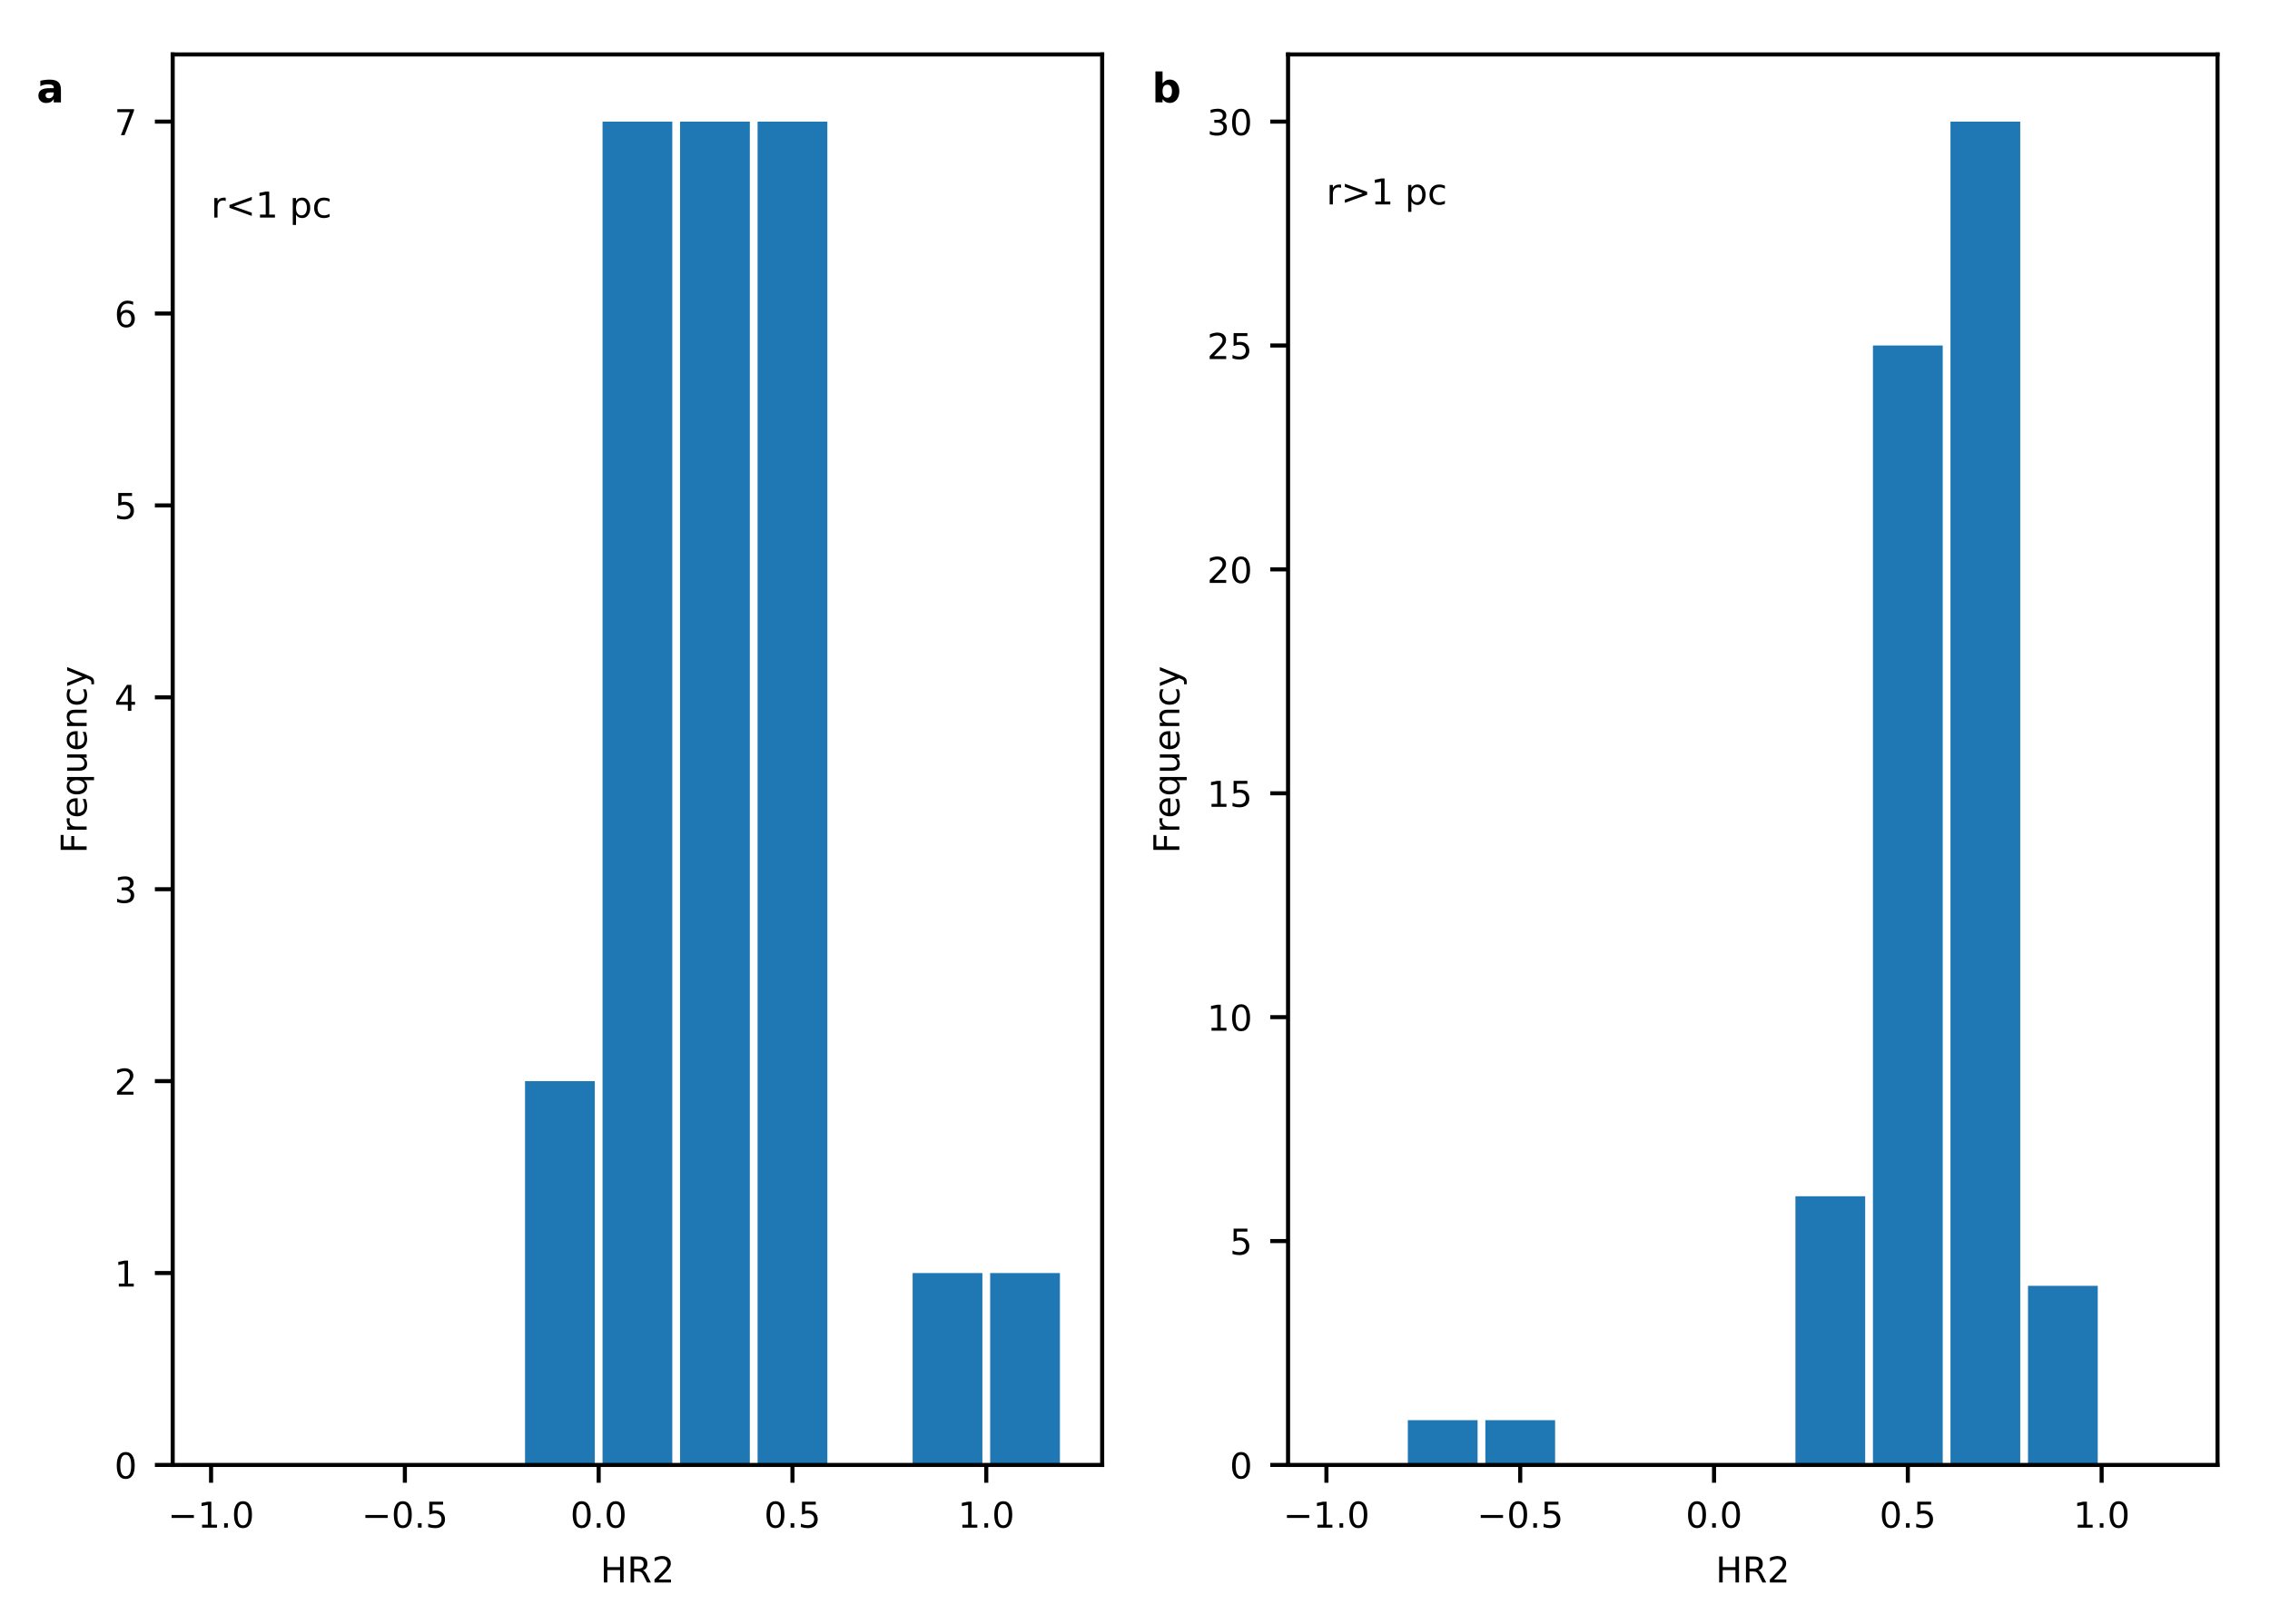
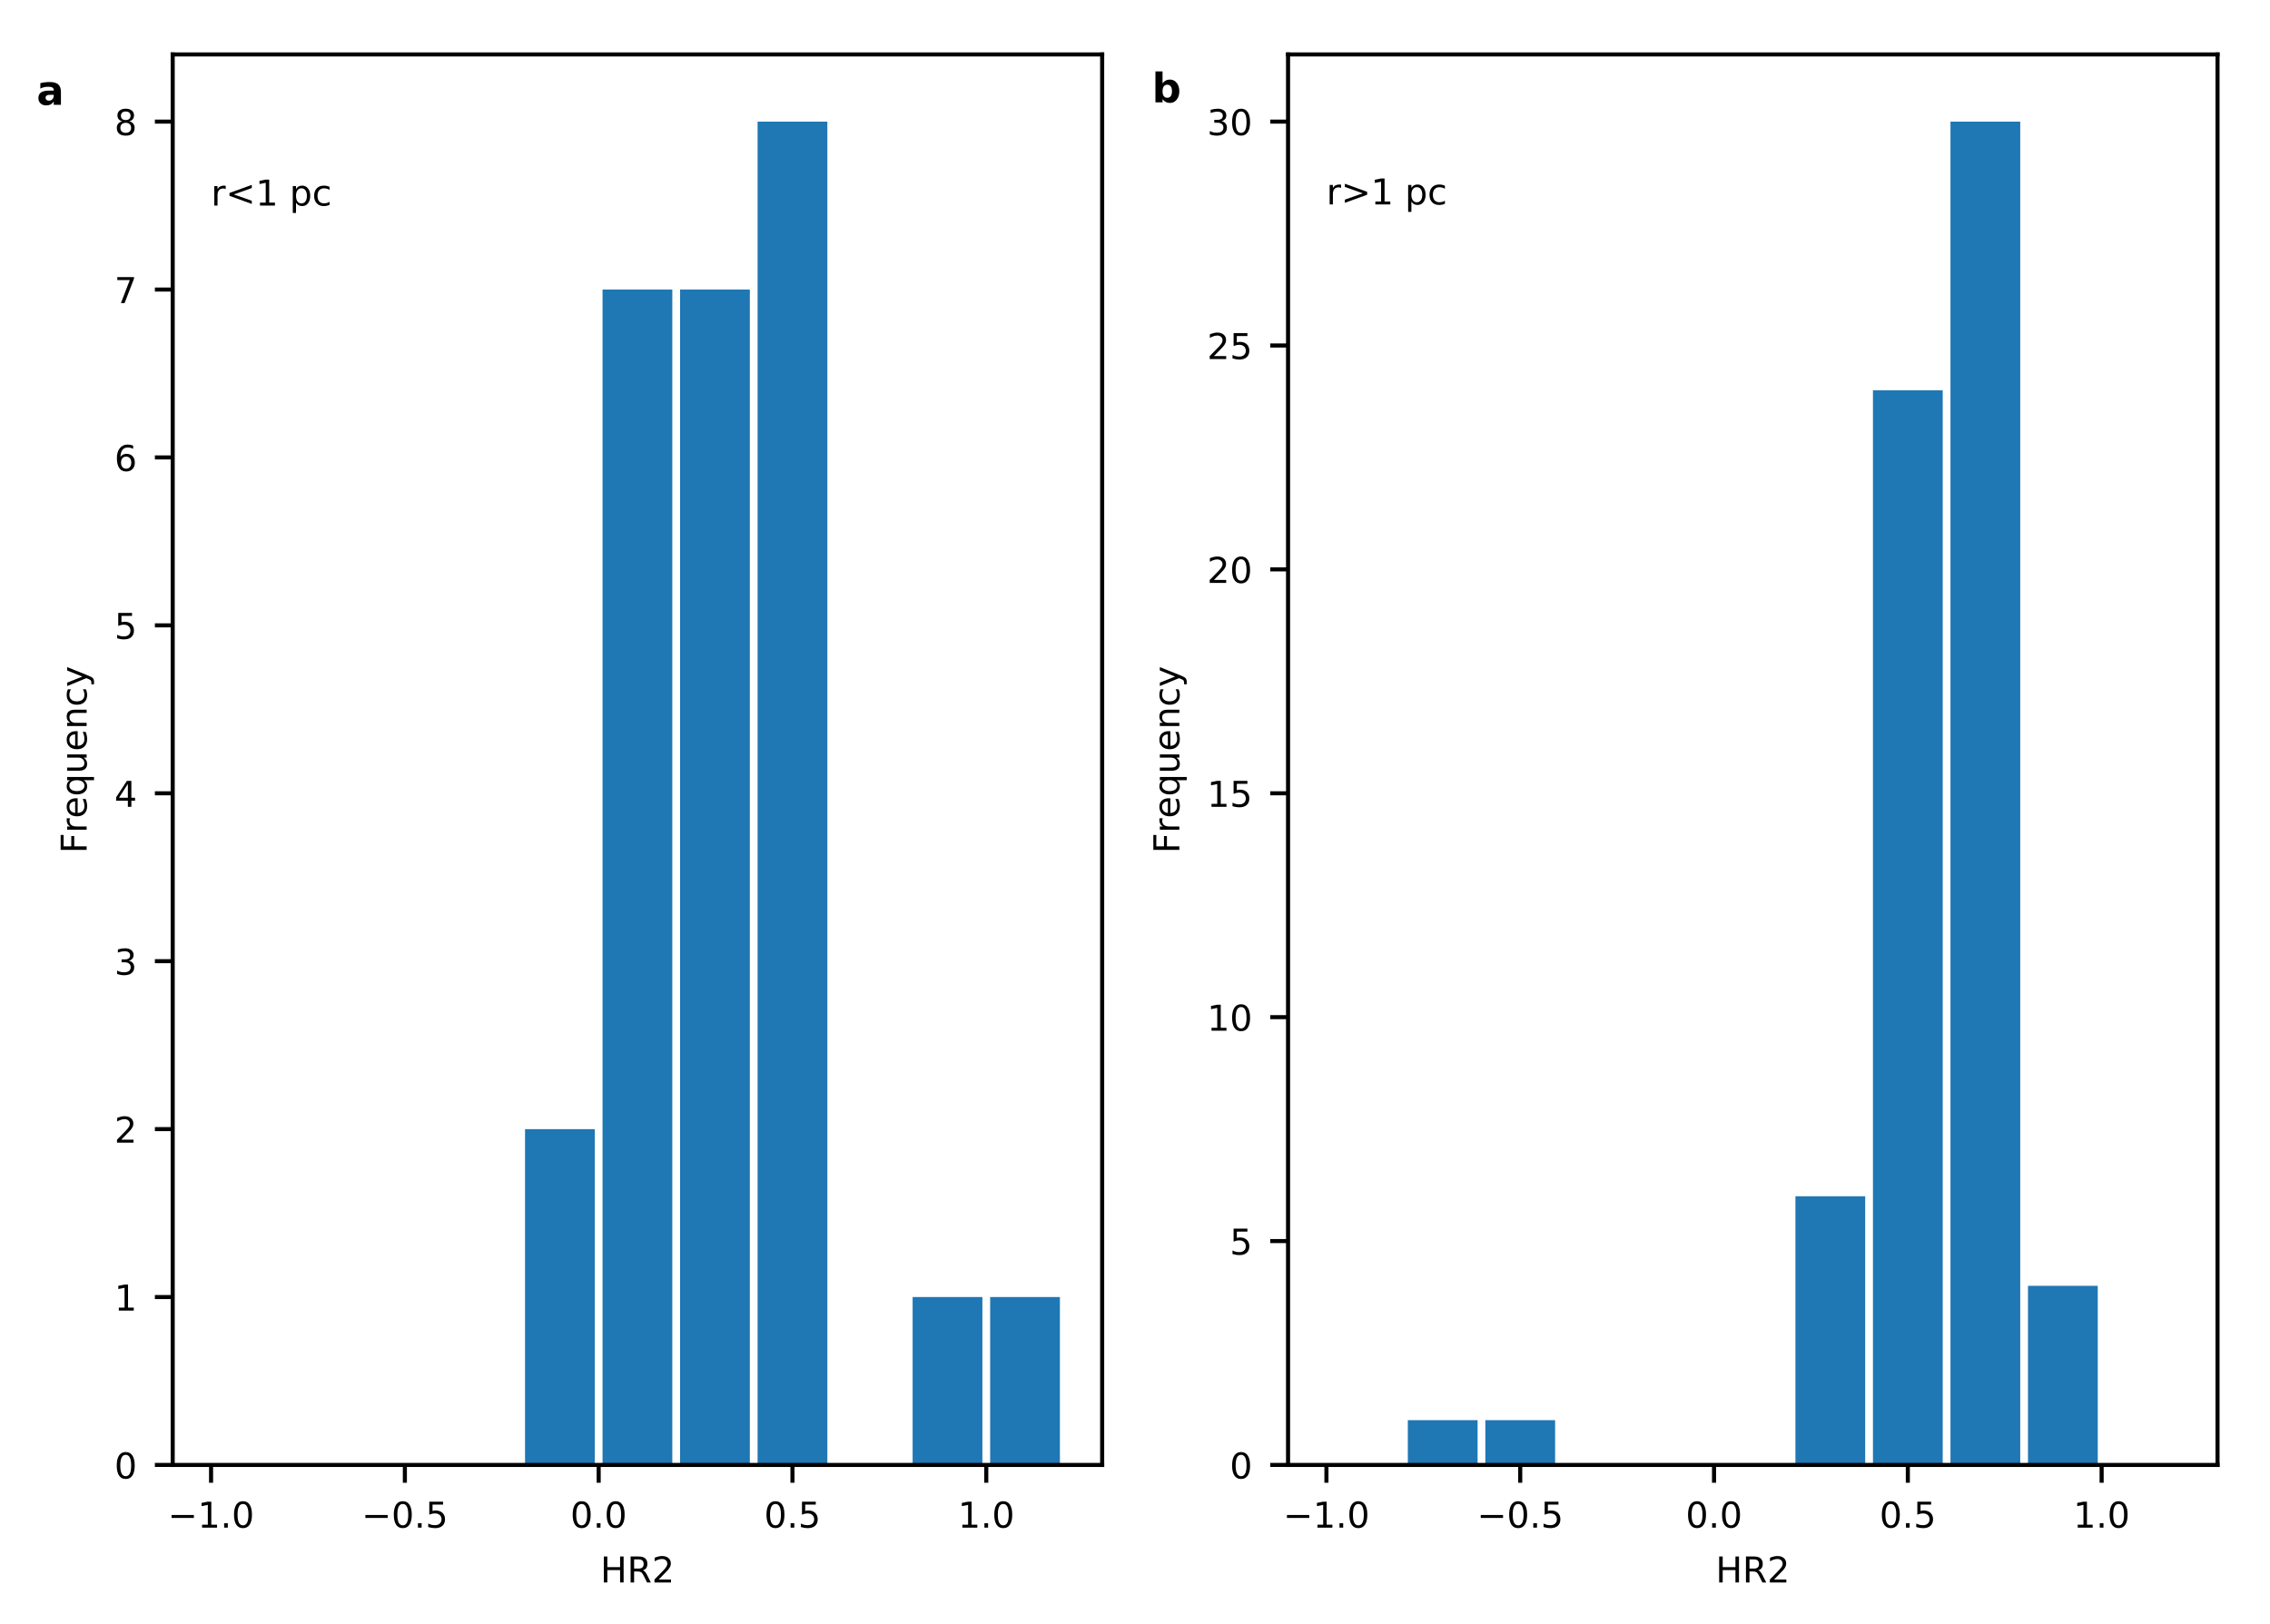
<svg xmlns="http://www.w3.org/2000/svg" xmlns:xlink="http://www.w3.org/1999/xlink" height="319pt" version="1.1" viewBox="0 0 446 319" width="446pt">
  <defs>
    <style type="text/css">
*{stroke-linecap:butt;stroke-linejoin:round;}
  </style>
  </defs>
  <g id="figure_1">
    <g id="patch_1">
      <path d="M 0 319.649  L 446.39 319.649  L 446.39 0  L 0 0  z " style="fill:#ffffff;" />
    </g>
    <g id="axes_1">
      <g id="patch_2">
        <path d="M 33.93 287.9  L 216.548 287.9  L 216.548 10.7  L 33.93 10.7  z " style="fill:#ffffff;" />
      </g>
      <g id="patch_3">
-         <path clip-path="url(#p6d0f1fc6c1)" d="M 42.231 287.9  L 55.939 287.9  L 55.939 287.9  L 42.231 287.9  z " style="fill:#1f77b4;" />
+         <path clip-path="url(#pbfcdff5987)" d="M 42.231 287.9  L 55.939 287.9  L 55.939 287.9  L 42.231 287.9  z " style="fill:#1f77b4;" />
      </g>
      <g id="patch_4">
-         <path clip-path="url(#p6d0f1fc6c1)" d="M 57.462 287.9  L 71.17 287.9  L 71.17 287.9  L 57.462 287.9  z " style="fill:#1f77b4;" />
+         <path clip-path="url(#pbfcdff5987)" d="M 57.462 287.9  L 71.17 287.9  L 71.17 287.9  L 57.462 287.9  z " style="fill:#1f77b4;" />
      </g>
      <g id="patch_5">
-         <path clip-path="url(#p6d0f1fc6c1)" d="M 72.693 287.9  L 86.401 287.9  L 86.401 287.9  L 72.693 287.9  z " style="fill:#1f77b4;" />
+         <path clip-path="url(#pbfcdff5987)" d="M 72.693 287.9  L 86.401 287.9  L 86.401 287.9  L 72.693 287.9  z " style="fill:#1f77b4;" />
      </g>
      <g id="patch_6">
-         <path clip-path="url(#p6d0f1fc6c1)" d="M 87.924 287.9  L 101.631 287.9  L 101.631 287.9  L 87.924 287.9  z " style="fill:#1f77b4;" />
+         <path clip-path="url(#pbfcdff5987)" d="M 87.924 287.9  L 101.631 287.9  L 101.631 287.9  L 87.924 287.9  z " style="fill:#1f77b4;" />
      </g>
      <g id="patch_7">
-         <path clip-path="url(#p6d0f1fc6c1)" d="M 103.155 287.9  L 116.862 287.9  L 116.862 212.471  L 103.155 212.471  z " style="fill:#1f77b4;" />
+         <path clip-path="url(#pbfcdff5987)" d="M 103.155 287.9  L 116.862 287.9  L 116.862 221.9  L 103.155 221.9  z " style="fill:#1f77b4;" />
      </g>
      <g id="patch_8">
-         <path clip-path="url(#p6d0f1fc6c1)" d="M 118.385 287.9  L 132.093 287.9  L 132.093 23.9  L 118.385 23.9  z " style="fill:#1f77b4;" />
+         <path clip-path="url(#pbfcdff5987)" d="M 118.385 287.9  L 132.093 287.9  L 132.093 56.9  L 118.385 56.9  z " style="fill:#1f77b4;" />
      </g>
      <g id="patch_9">
-         <path clip-path="url(#p6d0f1fc6c1)" d="M 133.616 287.9  L 147.324 287.9  L 147.324 23.9  L 133.616 23.9  z " style="fill:#1f77b4;" />
+         <path clip-path="url(#pbfcdff5987)" d="M 133.616 287.9  L 147.324 287.9  L 147.324 56.9  L 133.616 56.9  z " style="fill:#1f77b4;" />
      </g>
      <g id="patch_10">
-         <path clip-path="url(#p6d0f1fc6c1)" d="M 148.847 287.9  L 162.555 287.9  L 162.555 23.9  L 148.847 23.9  z " style="fill:#1f77b4;" />
+         <path clip-path="url(#pbfcdff5987)" d="M 148.847 287.9  L 162.555 287.9  L 162.555 23.9  L 148.847 23.9  z " style="fill:#1f77b4;" />
      </g>
      <g id="patch_11">
-         <path clip-path="url(#p6d0f1fc6c1)" d="M 164.078 287.9  L 177.786 287.9  L 177.786 287.9  L 164.078 287.9  z " style="fill:#1f77b4;" />
+         <path clip-path="url(#pbfcdff5987)" d="M 164.078 287.9  L 177.786 287.9  L 177.786 287.9  L 164.078 287.9  z " style="fill:#1f77b4;" />
      </g>
      <g id="patch_12">
-         <path clip-path="url(#p6d0f1fc6c1)" d="M 179.309 287.9  L 193.017 287.9  L 193.017 250.186  L 179.309 250.186  z " style="fill:#1f77b4;" />
+         <path clip-path="url(#pbfcdff5987)" d="M 179.309 287.9  L 193.017 287.9  L 193.017 254.9  L 179.309 254.9  z " style="fill:#1f77b4;" />
      </g>
      <g id="patch_13">
-         <path clip-path="url(#p6d0f1fc6c1)" d="M 194.54 287.9  L 208.248 287.9  L 208.248 250.186  L 194.54 250.186  z " style="fill:#1f77b4;" />
+         <path clip-path="url(#pbfcdff5987)" d="M 194.54 287.9  L 208.248 287.9  L 208.248 254.9  L 194.54 254.9  z " style="fill:#1f77b4;" />
      </g>
      <g id="matplotlib.axis_1">
        <g id="xtick_1">
          <g id="line2d_1">
            <defs>
-               <path d="M 0 0  L 0 3.5  " id="m80b5b27741" style="stroke:#000000;stroke-width:0.8;" />
-             </defs>
-             <g>
-               <use style="stroke:#000000;stroke-width:0.8;" x="41.469" xlink:href="#m80b5b27741" y="287.9" />
+               <path d="M 0 0  L 0 3.5  " id="m1635adfbe7" style="stroke:#000000;stroke-width:0.8;" />
+             </defs>
+             <g>
+               <use style="stroke:#000000;stroke-width:0.8;" x="41.469" xlink:href="#m1635adfbe7" y="287.9" />
            </g>
          </g>
          <g id="text_1">
            <defs>
              <path d="M 10.594 35.5  L 73.188 35.5  L 73.188 27.203  L 10.594 27.203  z " id="DejaVuSans-2212" />
              <path d="M 12.406 8.297  L 28.516 8.297  L 28.516 63.922  L 10.984 60.406  L 10.984 69.391  L 28.422 72.906  L 38.281 72.906  L 38.281 8.297  L 54.391 8.297  L 54.391 0  L 12.406 0  z " id="DejaVuSans-31" />
              <path d="M 10.688 12.406  L 21 12.406  L 21 0  L 10.688 0  z " id="DejaVuSans-2e" />
              <path d="M 31.781 66.406  Q 24.172 66.406 20.328 58.906  Q 16.5 51.422 16.5 36.375  Q 16.5 21.391 20.328 13.891  Q 24.172 6.391 31.781 6.391  Q 39.453 6.391 43.281 13.891  Q 47.125 21.391 47.125 36.375  Q 47.125 51.422 43.281 58.906  Q 39.453 66.406 31.781 66.406  z M 31.781 74.219  Q 44.047 74.219 50.516 64.516  Q 56.984 54.828 56.984 36.375  Q 56.984 17.969 50.516 8.266  Q 44.047 -1.422 31.781 -1.422  Q 19.531 -1.422 13.062 8.266  Q 6.594 17.969 6.594 36.375  Q 6.594 54.828 13.062 64.516  Q 19.531 74.219 31.781 74.219  z " id="DejaVuSans-30" />
            </defs>
            <g transform="translate(32.97048 300.2189)scale(0.07 -0.07)">
              <use xlink:href="#DejaVuSans-2212" />
              <use x="83.789" xlink:href="#DejaVuSans-31" />
              <use x="147.412" xlink:href="#DejaVuSans-2e" />
              <use x="179.199" xlink:href="#DejaVuSans-30" />
            </g>
          </g>
        </g>
        <g id="xtick_2">
          <g id="line2d_2">
            <g>
-               <use style="stroke:#000000;stroke-width:0.8;" x="79.547" xlink:href="#m80b5b27741" y="287.9" />
+               <use style="stroke:#000000;stroke-width:0.8;" x="79.547" xlink:href="#m1635adfbe7" y="287.9" />
            </g>
          </g>
          <g id="text_2">
            <defs>
              <path d="M 10.797 72.906  L 49.516 72.906  L 49.516 64.594  L 19.828 64.594  L 19.828 46.734  Q 21.969 47.469 24.109 47.828  Q 26.266 48.188 28.422 48.188  Q 40.625 48.188 47.75 41.5  Q 54.891 34.812 54.891 23.391  Q 54.891 11.625 47.562 5.094  Q 40.234 -1.422 26.906 -1.422  Q 22.312 -1.422 17.547 -0.641  Q 12.797 0.141 7.719 1.703  L 7.719 11.625  Q 12.109 9.234 16.797 8.062  Q 21.484 6.891 26.703 6.891  Q 35.156 6.891 40.078 11.328  Q 45.016 15.766 45.016 23.391  Q 45.016 31 40.078 35.438  Q 35.156 39.891 26.703 39.891  Q 22.75 39.891 18.812 39.016  Q 14.891 38.141 10.797 36.281  z " id="DejaVuSans-35" />
            </defs>
            <g transform="translate(71.04767 300.2189)scale(0.07 -0.07)">
              <use xlink:href="#DejaVuSans-2212" />
              <use x="83.789" xlink:href="#DejaVuSans-30" />
              <use x="147.412" xlink:href="#DejaVuSans-2e" />
              <use x="179.199" xlink:href="#DejaVuSans-35" />
            </g>
          </g>
        </g>
        <g id="xtick_3">
          <g id="line2d_3">
            <g>
-               <use style="stroke:#000000;stroke-width:0.8;" x="117.624" xlink:href="#m80b5b27741" y="287.9" />
+               <use style="stroke:#000000;stroke-width:0.8;" x="117.624" xlink:href="#m1635adfbe7" y="287.9" />
            </g>
          </g>
          <g id="text_3">
            <g transform="translate(112.0577 300.2189)scale(0.07 -0.07)">
              <use xlink:href="#DejaVuSans-30" />
              <use x="63.623" xlink:href="#DejaVuSans-2e" />
              <use x="95.41" xlink:href="#DejaVuSans-30" />
            </g>
          </g>
        </g>
        <g id="xtick_4">
          <g id="line2d_4">
            <g>
-               <use style="stroke:#000000;stroke-width:0.8;" x="155.701" xlink:href="#m80b5b27741" y="287.9" />
+               <use style="stroke:#000000;stroke-width:0.8;" x="155.701" xlink:href="#m1635adfbe7" y="287.9" />
            </g>
          </g>
          <g id="text_4">
            <g transform="translate(150.1349 300.2189)scale(0.07 -0.07)">
              <use xlink:href="#DejaVuSans-30" />
              <use x="63.623" xlink:href="#DejaVuSans-2e" />
              <use x="95.41" xlink:href="#DejaVuSans-35" />
            </g>
          </g>
        </g>
        <g id="xtick_5">
          <g id="line2d_5">
            <g>
-               <use style="stroke:#000000;stroke-width:0.8;" x="193.778" xlink:href="#m80b5b27741" y="287.9" />
+               <use style="stroke:#000000;stroke-width:0.8;" x="193.778" xlink:href="#m1635adfbe7" y="287.9" />
            </g>
          </g>
          <g id="text_5">
            <g transform="translate(188.2121 300.2189)scale(0.07 -0.07)">
              <use xlink:href="#DejaVuSans-31" />
              <use x="63.623" xlink:href="#DejaVuSans-2e" />
              <use x="95.41" xlink:href="#DejaVuSans-30" />
            </g>
          </g>
        </g>
        <g id="text_6">
          <defs>
            <path d="M 9.812 72.906  L 19.672 72.906  L 19.672 43.016  L 55.516 43.016  L 55.516 72.906  L 65.375 72.906  L 65.375 0  L 55.516 0  L 55.516 34.719  L 19.672 34.719  L 19.672 0  L 9.812 0  z " id="DejaVuSans-48" />
            <path d="M 44.391 34.188  Q 47.562 33.109 50.562 29.594  Q 53.562 26.078 56.594 19.922  L 66.609 0  L 56 0  L 46.688 18.703  Q 43.062 26.031 39.672 28.422  Q 36.281 30.812 30.422 30.812  L 19.672 30.812  L 19.672 0  L 9.812 0  L 9.812 72.906  L 32.078 72.906  Q 44.578 72.906 50.734 67.672  Q 56.891 62.453 56.891 51.906  Q 56.891 45.016 53.688 40.469  Q 50.484 35.938 44.391 34.188  z M 19.672 64.797  L 19.672 38.922  L 32.078 38.922  Q 39.203 38.922 42.844 42.219  Q 46.484 45.516 46.484 51.906  Q 46.484 58.297 42.844 61.547  Q 39.203 64.797 32.078 64.797  z " id="DejaVuSans-52" />
            <path d="M 19.188 8.297  L 53.609 8.297  L 53.609 0  L 7.328 0  L 7.328 8.297  Q 12.938 14.109 22.625 23.891  Q 32.328 33.688 34.812 36.531  Q 39.547 41.844 41.422 45.531  Q 43.312 49.219 43.312 52.781  Q 43.312 58.594 39.234 62.25  Q 35.156 65.922 28.609 65.922  Q 23.969 65.922 18.812 64.312  Q 13.672 62.703 7.812 59.422  L 7.812 69.391  Q 13.766 71.781 18.938 73  Q 24.125 74.219 28.422 74.219  Q 39.75 74.219 46.484 68.547  Q 53.219 62.891 53.219 53.422  Q 53.219 48.922 51.531 44.891  Q 49.859 40.875 45.406 35.406  Q 44.188 33.984 37.641 27.219  Q 31.109 20.453 19.188 8.297  z " id="DejaVuSans-32" />
          </defs>
          <g transform="translate(117.9483 310.9936)scale(0.07 -0.07)">
            <use xlink:href="#DejaVuSans-48" />
            <use x="75.195" xlink:href="#DejaVuSans-52" />
            <use x="144.678" xlink:href="#DejaVuSans-32" />
          </g>
        </g>
      </g>
      <g id="matplotlib.axis_2">
        <g id="ytick_1">
          <g id="line2d_6">
            <defs>
-               <path d="M 0 0  L -3.5 0  " id="m84ebfdfe96" style="stroke:#000000;stroke-width:0.8;" />
-             </defs>
-             <g>
-               <use style="stroke:#000000;stroke-width:0.8;" x="33.93" xlink:href="#m84ebfdfe96" y="287.9" />
+               <path d="M 0 0  L -3.5 0  " id="m6461686705" style="stroke:#000000;stroke-width:0.8;" />
+             </defs>
+             <g>
+               <use style="stroke:#000000;stroke-width:0.8;" x="33.93" xlink:href="#m6461686705" y="287.9" />
            </g>
          </g>
          <g id="text_7">
            <g transform="translate(22.47643 290.5595)scale(0.07 -0.07)">
              <use xlink:href="#DejaVuSans-30" />
            </g>
          </g>
        </g>
        <g id="ytick_2">
          <g id="line2d_7">
            <g>
-               <use style="stroke:#000000;stroke-width:0.8;" x="33.93" xlink:href="#m84ebfdfe96" y="250.186" />
+               <use style="stroke:#000000;stroke-width:0.8;" x="33.93" xlink:href="#m6461686705" y="254.9" />
            </g>
          </g>
          <g id="text_8">
-             <g transform="translate(22.47643 252.8452)scale(0.07 -0.07)">
+             <g transform="translate(22.47643 257.5595)scale(0.07 -0.07)">
              <use xlink:href="#DejaVuSans-31" />
            </g>
          </g>
        </g>
        <g id="ytick_3">
          <g id="line2d_8">
            <g>
-               <use style="stroke:#000000;stroke-width:0.8;" x="33.93" xlink:href="#m84ebfdfe96" y="212.471" />
+               <use style="stroke:#000000;stroke-width:0.8;" x="33.93" xlink:href="#m6461686705" y="221.9" />
            </g>
          </g>
          <g id="text_9">
-             <g transform="translate(22.47643 215.1309)scale(0.07 -0.07)">
+             <g transform="translate(22.47643 224.5595)scale(0.07 -0.07)">
              <use xlink:href="#DejaVuSans-32" />
            </g>
          </g>
        </g>
        <g id="ytick_4">
          <g id="line2d_9">
            <g>
-               <use style="stroke:#000000;stroke-width:0.8;" x="33.93" xlink:href="#m84ebfdfe96" y="174.757" />
+               <use style="stroke:#000000;stroke-width:0.8;" x="33.93" xlink:href="#m6461686705" y="188.9" />
            </g>
          </g>
          <g id="text_10">
            <defs>
              <path d="M 40.578 39.312  Q 47.656 37.797 51.625 33  Q 55.609 28.219 55.609 21.188  Q 55.609 10.406 48.188 4.484  Q 40.766 -1.422 27.094 -1.422  Q 22.516 -1.422 17.656 -0.516  Q 12.797 0.391 7.625 2.203  L 7.625 11.719  Q 11.719 9.328 16.594 8.109  Q 21.484 6.891 26.812 6.891  Q 36.078 6.891 40.938 10.547  Q 45.797 14.203 45.797 21.188  Q 45.797 27.641 41.281 31.266  Q 36.766 34.906 28.719 34.906  L 20.219 34.906  L 20.219 43.016  L 29.109 43.016  Q 36.375 43.016 40.234 45.922  Q 44.094 48.828 44.094 54.297  Q 44.094 59.906 40.109 62.906  Q 36.141 65.922 28.719 65.922  Q 24.656 65.922 20.016 65.031  Q 15.375 64.156 9.812 62.312  L 9.812 71.094  Q 15.438 72.656 20.344 73.438  Q 25.25 74.219 29.594 74.219  Q 40.828 74.219 47.359 69.109  Q 53.906 64.016 53.906 55.328  Q 53.906 49.266 50.438 45.094  Q 46.969 40.922 40.578 39.312  z " id="DejaVuSans-33" />
            </defs>
-             <g transform="translate(22.47643 177.4166)scale(0.07 -0.07)">
+             <g transform="translate(22.47643 191.5595)scale(0.07 -0.07)">
              <use xlink:href="#DejaVuSans-33" />
            </g>
          </g>
        </g>
        <g id="ytick_5">
          <g id="line2d_10">
            <g>
-               <use style="stroke:#000000;stroke-width:0.8;" x="33.93" xlink:href="#m84ebfdfe96" y="137.043" />
+               <use style="stroke:#000000;stroke-width:0.8;" x="33.93" xlink:href="#m6461686705" y="155.9" />
            </g>
          </g>
          <g id="text_11">
            <defs>
              <path d="M 37.797 64.312  L 12.891 25.391  L 37.797 25.391  z M 35.203 72.906  L 47.609 72.906  L 47.609 25.391  L 58.016 25.391  L 58.016 17.188  L 47.609 17.188  L 47.609 0  L 37.797 0  L 37.797 17.188  L 4.891 17.188  L 4.891 26.703  z " id="DejaVuSans-34" />
            </defs>
-             <g transform="translate(22.47643 139.7023)scale(0.07 -0.07)">
+             <g transform="translate(22.47643 158.5595)scale(0.07 -0.07)">
              <use xlink:href="#DejaVuSans-34" />
            </g>
          </g>
        </g>
        <g id="ytick_6">
          <g id="line2d_11">
            <g>
-               <use style="stroke:#000000;stroke-width:0.8;" x="33.93" xlink:href="#m84ebfdfe96" y="99.329" />
+               <use style="stroke:#000000;stroke-width:0.8;" x="33.93" xlink:href="#m6461686705" y="122.9" />
            </g>
          </g>
          <g id="text_12">
-             <g transform="translate(22.47643 101.988)scale(0.07 -0.07)">
+             <g transform="translate(22.47643 125.5595)scale(0.07 -0.07)">
              <use xlink:href="#DejaVuSans-35" />
            </g>
          </g>
        </g>
        <g id="ytick_7">
          <g id="line2d_12">
            <g>
-               <use style="stroke:#000000;stroke-width:0.8;" x="33.93" xlink:href="#m84ebfdfe96" y="61.614" />
+               <use style="stroke:#000000;stroke-width:0.8;" x="33.93" xlink:href="#m6461686705" y="89.9" />
            </g>
          </g>
          <g id="text_13">
            <defs>
              <path d="M 33.016 40.375  Q 26.375 40.375 22.484 35.828  Q 18.609 31.297 18.609 23.391  Q 18.609 15.531 22.484 10.953  Q 26.375 6.391 33.016 6.391  Q 39.656 6.391 43.531 10.953  Q 47.406 15.531 47.406 23.391  Q 47.406 31.297 43.531 35.828  Q 39.656 40.375 33.016 40.375  z M 52.594 71.297  L 52.594 62.312  Q 48.875 64.062 45.094 64.984  Q 41.312 65.922 37.594 65.922  Q 27.828 65.922 22.672 59.328  Q 17.531 52.734 16.797 39.406  Q 19.672 43.656 24.016 45.922  Q 28.375 48.188 33.594 48.188  Q 44.578 48.188 50.953 41.516  Q 57.328 34.859 57.328 23.391  Q 57.328 12.156 50.688 5.359  Q 44.047 -1.422 33.016 -1.422  Q 20.359 -1.422 13.672 8.266  Q 6.984 17.969 6.984 36.375  Q 6.984 53.656 15.188 63.938  Q 23.391 74.219 37.203 74.219  Q 40.922 74.219 44.703 73.484  Q 48.484 72.75 52.594 71.297  z " id="DejaVuSans-36" />
            </defs>
-             <g transform="translate(22.47643 64.27374)scale(0.07 -0.07)">
+             <g transform="translate(22.47643 92.55945)scale(0.07 -0.07)">
              <use xlink:href="#DejaVuSans-36" />
            </g>
          </g>
        </g>
        <g id="ytick_8">
          <g id="line2d_13">
            <g>
-               <use style="stroke:#000000;stroke-width:0.8;" x="33.93" xlink:href="#m84ebfdfe96" y="23.9" />
+               <use style="stroke:#000000;stroke-width:0.8;" x="33.93" xlink:href="#m6461686705" y="56.9" />
            </g>
          </g>
          <g id="text_14">
            <defs>
              <path d="M 8.203 72.906  L 55.078 72.906  L 55.078 68.703  L 28.609 0  L 18.312 0  L 43.219 64.594  L 8.203 64.594  z " id="DejaVuSans-37" />
            </defs>
+             <g transform="translate(22.47643 59.55945)scale(0.07 -0.07)">
+               <use xlink:href="#DejaVuSans-37" />
+             </g>
+           </g>
+         </g>
+         <g id="ytick_9">
+           <g id="line2d_14">
+             <g>
+               <use style="stroke:#000000;stroke-width:0.8;" x="33.93" xlink:href="#m6461686705" y="23.9" />
+             </g>
+           </g>
+           <g id="text_15">
+             <defs>
+               <path d="M 31.781 34.625  Q 24.75 34.625 20.719 30.859  Q 16.703 27.094 16.703 20.516  Q 16.703 13.922 20.719 10.156  Q 24.75 6.391 31.781 6.391  Q 38.812 6.391 42.859 10.172  Q 46.922 13.969 46.922 20.516  Q 46.922 27.094 42.891 30.859  Q 38.875 34.625 31.781 34.625  z M 21.922 38.812  Q 15.578 40.375 12.031 44.719  Q 8.5 49.078 8.5 55.328  Q 8.5 64.062 14.719 69.141  Q 20.953 74.219 31.781 74.219  Q 42.672 74.219 48.875 69.141  Q 55.078 64.062 55.078 55.328  Q 55.078 49.078 51.531 44.719  Q 48 40.375 41.703 38.812  Q 48.828 37.156 52.797 32.312  Q 56.781 27.484 56.781 20.516  Q 56.781 9.906 50.312 4.234  Q 43.844 -1.422 31.781 -1.422  Q 19.734 -1.422 13.25 4.234  Q 6.781 9.906 6.781 20.516  Q 6.781 27.484 10.781 32.312  Q 14.797 37.156 21.922 38.812  z M 18.312 54.391  Q 18.312 48.734 21.844 45.562  Q 25.391 42.391 31.781 42.391  Q 38.141 42.391 41.719 45.562  Q 45.312 48.734 45.312 54.391  Q 45.312 60.062 41.719 63.234  Q 38.141 66.406 31.781 66.406  Q 25.391 66.406 21.844 63.234  Q 18.312 60.062 18.312 54.391  z " id="DejaVuSans-38" />
+             </defs>
            <g transform="translate(22.47643 26.55945)scale(0.07 -0.07)">
-               <use xlink:href="#DejaVuSans-37" />
-             </g>
-           </g>
-         </g>
-         <g id="text_15">
+               <use xlink:href="#DejaVuSans-38" />
+             </g>
+           </g>
+         </g>
+         <g id="text_16">
          <defs>
            <path d="M 9.812 72.906  L 51.703 72.906  L 51.703 64.594  L 19.672 64.594  L 19.672 43.109  L 48.578 43.109  L 48.578 34.812  L 19.672 34.812  L 19.672 0  L 9.812 0  z " id="DejaVuSans-46" />
            <path d="M 41.109 46.297  Q 39.594 47.172 37.812 47.578  Q 36.031 48 33.891 48  Q 26.266 48 22.188 43.047  Q 18.109 38.094 18.109 28.812  L 18.109 0  L 9.078 0  L 9.078 54.688  L 18.109 54.688  L 18.109 46.188  Q 20.953 51.172 25.484 53.578  Q 30.031 56 36.531 56  Q 37.453 56 38.578 55.875  Q 39.703 55.766 41.062 55.516  z " id="DejaVuSans-72" />
            <path d="M 56.203 29.594  L 56.203 25.203  L 14.891 25.203  Q 15.484 15.922 20.484 11.062  Q 25.484 6.203 34.422 6.203  Q 39.594 6.203 44.453 7.469  Q 49.312 8.734 54.109 11.281  L 54.109 2.781  Q 49.266 0.734 44.188 -0.344  Q 39.109 -1.422 33.891 -1.422  Q 20.797 -1.422 13.156 6.188  Q 5.516 13.812 5.516 26.812  Q 5.516 40.234 12.766 48.109  Q 20.016 56 32.328 56  Q 43.359 56 49.781 48.891  Q 56.203 41.797 56.203 29.594  z M 47.219 32.234  Q 47.125 39.594 43.094 43.984  Q 39.062 48.391 32.422 48.391  Q 24.906 48.391 20.391 44.141  Q 15.875 39.891 15.188 32.172  z " id="DejaVuSans-65" />
            <path d="M 14.797 27.297  Q 14.797 17.391 18.875 11.75  Q 22.953 6.109 30.078 6.109  Q 37.203 6.109 41.297 11.75  Q 45.406 17.391 45.406 27.297  Q 45.406 37.203 41.297 42.844  Q 37.203 48.484 30.078 48.484  Q 22.953 48.484 18.875 42.844  Q 14.797 37.203 14.797 27.297  z M 45.406 8.203  Q 42.578 3.328 38.25 0.953  Q 33.938 -1.422 27.875 -1.422  Q 17.969 -1.422 11.734 6.484  Q 5.516 14.406 5.516 27.297  Q 5.516 40.188 11.734 48.094  Q 17.969 56 27.875 56  Q 33.938 56 38.25 53.625  Q 42.578 51.266 45.406 46.391  L 45.406 54.688  L 54.391 54.688  L 54.391 -20.797  L 45.406 -20.797  z " id="DejaVuSans-71" />
            <path d="M 8.5 21.578  L 8.5 54.688  L 17.484 54.688  L 17.484 21.922  Q 17.484 14.156 20.5 10.266  Q 23.531 6.391 29.594 6.391  Q 36.859 6.391 41.078 11.031  Q 45.312 15.672 45.312 23.688  L 45.312 54.688  L 54.297 54.688  L 54.297 0  L 45.312 0  L 45.312 8.406  Q 42.047 3.422 37.719 1  Q 33.406 -1.422 27.688 -1.422  Q 18.266 -1.422 13.375 4.438  Q 8.5 10.297 8.5 21.578  z M 31.109 56  z " id="DejaVuSans-75" />
            <path d="M 54.891 33.016  L 54.891 0  L 45.906 0  L 45.906 32.719  Q 45.906 40.484 42.875 44.328  Q 39.844 48.188 33.797 48.188  Q 26.516 48.188 22.312 43.547  Q 18.109 38.922 18.109 30.906  L 18.109 0  L 9.078 0  L 9.078 54.688  L 18.109 54.688  L 18.109 46.188  Q 21.344 51.125 25.703 53.562  Q 30.078 56 35.797 56  Q 45.219 56 50.047 50.172  Q 54.891 44.344 54.891 33.016  z " id="DejaVuSans-6e" />
            <path d="M 48.781 52.594  L 48.781 44.188  Q 44.969 46.297 41.141 47.344  Q 37.312 48.391 33.406 48.391  Q 24.656 48.391 19.812 42.844  Q 14.984 37.312 14.984 27.297  Q 14.984 17.281 19.812 11.734  Q 24.656 6.203 33.406 6.203  Q 37.312 6.203 41.141 7.25  Q 44.969 8.297 48.781 10.406  L 48.781 2.094  Q 45.016 0.344 40.984 -0.531  Q 36.969 -1.422 32.422 -1.422  Q 20.062 -1.422 12.781 6.344  Q 5.516 14.109 5.516 27.297  Q 5.516 40.672 12.859 48.328  Q 20.219 56 33.016 56  Q 37.156 56 41.109 55.141  Q 45.062 54.297 48.781 52.594  z " id="DejaVuSans-63" />
            <path d="M 32.172 -5.078  Q 28.375 -14.844 24.75 -17.812  Q 21.141 -20.797 15.094 -20.797  L 7.906 -20.797  L 7.906 -13.281  L 13.188 -13.281  Q 16.891 -13.281 18.938 -11.516  Q 21 -9.766 23.484 -3.219  L 25.094 0.875  L 2.984 54.688  L 12.5 54.688  L 29.594 11.922  L 46.688 54.688  L 56.203 54.688  z " id="DejaVuSans-79" />
          </defs>
          <g transform="translate(17.02065 167.7084)rotate(-90)scale(0.07 -0.07)">
            <use xlink:href="#DejaVuSans-46" />
            <use x="57.41" xlink:href="#DejaVuSans-72" />
            <use x="98.492" xlink:href="#DejaVuSans-65" />
            <use x="160.016" xlink:href="#DejaVuSans-71" />
            <use x="223.492" xlink:href="#DejaVuSans-75" />
            <use x="286.871" xlink:href="#DejaVuSans-65" />
            <use x="348.395" xlink:href="#DejaVuSans-6e" />
            <use x="411.773" xlink:href="#DejaVuSans-63" />
            <use x="466.754" xlink:href="#DejaVuSans-79" />
          </g>
        </g>
      </g>
      <g id="patch_14">
        <path d="M 33.93 287.9  L 33.93 10.7  " style="fill:none;stroke:#000000;stroke-linecap:square;stroke-linejoin:miter;stroke-width:0.8;" />
      </g>
      <g id="patch_15">
        <path d="M 216.548 287.9  L 216.548 10.7  " style="fill:none;stroke:#000000;stroke-linecap:square;stroke-linejoin:miter;stroke-width:0.8;" />
      </g>
      <g id="patch_16">
        <path d="M 33.93 287.9  L 216.548 287.9  " style="fill:none;stroke:#000000;stroke-linecap:square;stroke-linejoin:miter;stroke-width:0.8;" />
      </g>
      <g id="patch_17">
        <path d="M 33.93 10.7  L 216.548 10.7  " style="fill:none;stroke:#000000;stroke-linecap:square;stroke-linejoin:miter;stroke-width:0.8;" />
      </g>
-       <g id="text_16">
+       <g id="text_17">
        <defs>
          <path d="M 73.188 49.219  L 22.797 31.297  L 73.188 13.484  L 73.188 4.594  L 10.594 27.297  L 10.594 35.406  L 73.188 58.109  z " id="DejaVuSans-3c" />
          <path id="DejaVuSans-20" />
          <path d="M 18.109 8.203  L 18.109 -20.797  L 9.078 -20.797  L 9.078 54.688  L 18.109 54.688  L 18.109 46.391  Q 20.953 51.266 25.266 53.625  Q 29.594 56 35.594 56  Q 45.562 56 51.781 48.094  Q 58.016 40.188 58.016 27.297  Q 58.016 14.406 51.781 6.484  Q 45.562 -1.422 35.594 -1.422  Q 29.594 -1.422 25.266 0.953  Q 20.953 3.328 18.109 8.203  z M 48.688 27.297  Q 48.688 37.203 44.609 42.844  Q 40.531 48.484 33.406 48.484  Q 26.266 48.484 22.188 42.844  Q 18.109 37.203 18.109 27.297  Q 18.109 17.391 22.188 11.75  Q 26.266 6.109 33.406 6.109  Q 40.531 6.109 44.609 11.75  Q 48.688 17.391 48.688 27.297  z " id="DejaVuSans-70" />
        </defs>
-         <g transform="translate(41.46947 42.75714)scale(0.07 -0.07)">
+         <g transform="translate(41.46947 40.4)scale(0.07 -0.07)">
          <use xlink:href="#DejaVuSans-72" />
          <use x="41.113" xlink:href="#DejaVuSans-3c" />
          <use x="124.902" xlink:href="#DejaVuSans-31" />
          <use x="188.525" xlink:href="#DejaVuSans-20" />
          <use x="220.312" xlink:href="#DejaVuSans-70" />
          <use x="283.789" xlink:href="#DejaVuSans-63" />
        </g>
      </g>
-       <g id="text_17">
+       <g id="text_18">
        <defs>
          <path d="M 32.906 24.609  Q 27.438 24.609 24.672 22.75  Q 21.922 20.906 21.922 17.281  Q 21.922 13.969 24.141 12.078  Q 26.375 10.203 30.328 10.203  Q 35.25 10.203 38.625 13.734  Q 42 17.281 42 22.609  L 42 24.609  z M 59.625 31.203  L 59.625 0  L 42 0  L 42 8.109  Q 38.484 3.125 34.078 0.844  Q 29.688 -1.422 23.391 -1.422  Q 14.891 -1.422 9.594 3.531  Q 4.297 8.5 4.297 16.406  Q 4.297 26.031 10.906 30.516  Q 17.531 35.016 31.688 35.016  L 42 35.016  L 42 36.375  Q 42 40.531 38.719 42.453  Q 35.453 44.391 28.516 44.391  Q 22.906 44.391 18.062 43.266  Q 13.234 42.141 9.078 39.891  L 9.078 53.219  Q 14.703 54.594 20.359 55.297  Q 26.031 56 31.688 56  Q 46.484 56 53.047 50.172  Q 59.625 44.344 59.625 31.203  z " id="DejaVuSans-Bold-61" />
        </defs>
-         <g transform="translate(7.2 20.12857)scale(0.08 -0.08)">
+         <g transform="translate(7.2 20.6)scale(0.08 -0.08)">
          <use xlink:href="#DejaVuSans-Bold-61" />
        </g>
      </g>
    </g>
    <g id="axes_2">
      <g id="patch_18">
        <path d="M 253.072 287.9  L 435.69 287.9  L 435.69 10.7  L 253.072 10.7  z " style="fill:#ffffff;" />
      </g>
      <g id="patch_19">
-         <path clip-path="url(#p360fc560d5)" d="M 261.373 287.9  L 275.081 287.9  L 275.081 287.9  L 261.373 287.9  z " style="fill:#1f77b4;" />
+         <path clip-path="url(#p25b3b9a3ce)" d="M 261.373 287.9  L 275.081 287.9  L 275.081 287.9  L 261.373 287.9  z " style="fill:#1f77b4;" />
      </g>
      <g id="patch_20">
-         <path clip-path="url(#p360fc560d5)" d="M 276.604 287.9  L 290.311 287.9  L 290.311 279.1  L 276.604 279.1  z " style="fill:#1f77b4;" />
+         <path clip-path="url(#p25b3b9a3ce)" d="M 276.604 287.9  L 290.311 287.9  L 290.311 279.1  L 276.604 279.1  z " style="fill:#1f77b4;" />
      </g>
      <g id="patch_21">
-         <path clip-path="url(#p360fc560d5)" d="M 291.835 287.9  L 305.542 287.9  L 305.542 279.1  L 291.835 279.1  z " style="fill:#1f77b4;" />
+         <path clip-path="url(#p25b3b9a3ce)" d="M 291.835 287.9  L 305.542 287.9  L 305.542 279.1  L 291.835 279.1  z " style="fill:#1f77b4;" />
      </g>
      <g id="patch_22">
-         <path clip-path="url(#p360fc560d5)" d="M 307.065 287.9  L 320.773 287.9  L 320.773 287.9  L 307.065 287.9  z " style="fill:#1f77b4;" />
+         <path clip-path="url(#p25b3b9a3ce)" d="M 307.065 287.9  L 320.773 287.9  L 320.773 287.9  L 307.065 287.9  z " style="fill:#1f77b4;" />
      </g>
      <g id="patch_23">
-         <path clip-path="url(#p360fc560d5)" d="M 322.296 287.9  L 336.004 287.9  L 336.004 287.9  L 322.296 287.9  z " style="fill:#1f77b4;" />
+         <path clip-path="url(#p25b3b9a3ce)" d="M 322.296 287.9  L 336.004 287.9  L 336.004 287.9  L 322.296 287.9  z " style="fill:#1f77b4;" />
      </g>
      <g id="patch_24">
-         <path clip-path="url(#p360fc560d5)" d="M 337.527 287.9  L 351.235 287.9  L 351.235 287.9  L 337.527 287.9  z " style="fill:#1f77b4;" />
+         <path clip-path="url(#p25b3b9a3ce)" d="M 337.527 287.9  L 351.235 287.9  L 351.235 287.9  L 337.527 287.9  z " style="fill:#1f77b4;" />
      </g>
      <g id="patch_25">
-         <path clip-path="url(#p360fc560d5)" d="M 352.758 287.9  L 366.466 287.9  L 366.466 235.1  L 352.758 235.1  z " style="fill:#1f77b4;" />
+         <path clip-path="url(#p25b3b9a3ce)" d="M 352.758 287.9  L 366.466 287.9  L 366.466 235.1  L 352.758 235.1  z " style="fill:#1f77b4;" />
      </g>
      <g id="patch_26">
-         <path clip-path="url(#p360fc560d5)" d="M 367.989 287.9  L 381.697 287.9  L 381.697 67.9  L 367.989 67.9  z " style="fill:#1f77b4;" />
+         <path clip-path="url(#p25b3b9a3ce)" d="M 367.989 287.9  L 381.697 287.9  L 381.697 76.7  L 367.989 76.7  z " style="fill:#1f77b4;" />
      </g>
      <g id="patch_27">
-         <path clip-path="url(#p360fc560d5)" d="M 383.22 287.9  L 396.928 287.9  L 396.928 23.9  L 383.22 23.9  z " style="fill:#1f77b4;" />
+         <path clip-path="url(#p25b3b9a3ce)" d="M 383.22 287.9  L 396.928 287.9  L 396.928 23.9  L 383.22 23.9  z " style="fill:#1f77b4;" />
      </g>
      <g id="patch_28">
-         <path clip-path="url(#p360fc560d5)" d="M 398.451 287.9  L 412.158 287.9  L 412.158 252.7  L 398.451 252.7  z " style="fill:#1f77b4;" />
+         <path clip-path="url(#p25b3b9a3ce)" d="M 398.451 287.9  L 412.158 287.9  L 412.158 252.7  L 398.451 252.7  z " style="fill:#1f77b4;" />
      </g>
      <g id="patch_29">
-         <path clip-path="url(#p360fc560d5)" d="M 413.682 287.9  L 427.389 287.9  L 427.389 287.9  L 413.682 287.9  z " style="fill:#1f77b4;" />
+         <path clip-path="url(#p25b3b9a3ce)" d="M 413.682 287.9  L 427.389 287.9  L 427.389 287.9  L 413.682 287.9  z " style="fill:#1f77b4;" />
      </g>
      <g id="matplotlib.axis_3">
        <g id="xtick_6">
-           <g id="line2d_14">
-             <g>
-               <use style="stroke:#000000;stroke-width:0.8;" x="260.611" xlink:href="#m80b5b27741" y="287.9" />
-             </g>
-           </g>
-           <g id="text_18">
+           <g id="line2d_15">
+             <g>
+               <use style="stroke:#000000;stroke-width:0.8;" x="260.611" xlink:href="#m1635adfbe7" y="287.9" />
+             </g>
+           </g>
+           <g id="text_19">
            <g transform="translate(252.1123 300.2189)scale(0.07 -0.07)">
              <use xlink:href="#DejaVuSans-2212" />
              <use x="83.789" xlink:href="#DejaVuSans-31" />
              <use x="147.412" xlink:href="#DejaVuSans-2e" />
              <use x="179.199" xlink:href="#DejaVuSans-30" />
            </g>
          </g>
        </g>
        <g id="xtick_7">
-           <g id="line2d_15">
-             <g>
-               <use style="stroke:#000000;stroke-width:0.8;" x="298.688" xlink:href="#m80b5b27741" y="287.9" />
-             </g>
-           </g>
-           <g id="text_19">
+           <g id="line2d_16">
+             <g>
+               <use style="stroke:#000000;stroke-width:0.8;" x="298.688" xlink:href="#m1635adfbe7" y="287.9" />
+             </g>
+           </g>
+           <g id="text_20">
            <g transform="translate(290.1895 300.2189)scale(0.07 -0.07)">
              <use xlink:href="#DejaVuSans-2212" />
              <use x="83.789" xlink:href="#DejaVuSans-30" />
              <use x="147.412" xlink:href="#DejaVuSans-2e" />
              <use x="179.199" xlink:href="#DejaVuSans-35" />
            </g>
          </g>
        </g>
        <g id="xtick_8">
-           <g id="line2d_16">
-             <g>
-               <use style="stroke:#000000;stroke-width:0.8;" x="336.766" xlink:href="#m80b5b27741" y="287.9" />
-             </g>
-           </g>
-           <g id="text_20">
+           <g id="line2d_17">
+             <g>
+               <use style="stroke:#000000;stroke-width:0.8;" x="336.766" xlink:href="#m1635adfbe7" y="287.9" />
+             </g>
+           </g>
+           <g id="text_21">
            <g transform="translate(331.1996 300.2189)scale(0.07 -0.07)">
              <use xlink:href="#DejaVuSans-30" />
              <use x="63.623" xlink:href="#DejaVuSans-2e" />
              <use x="95.41" xlink:href="#DejaVuSans-30" />
            </g>
          </g>
        </g>
        <g id="xtick_9">
-           <g id="line2d_17">
-             <g>
-               <use style="stroke:#000000;stroke-width:0.8;" x="374.843" xlink:href="#m80b5b27741" y="287.9" />
-             </g>
-           </g>
-           <g id="text_21">
+           <g id="line2d_18">
+             <g>
+               <use style="stroke:#000000;stroke-width:0.8;" x="374.843" xlink:href="#m1635adfbe7" y="287.9" />
+             </g>
+           </g>
+           <g id="text_22">
            <g transform="translate(369.2767 300.2189)scale(0.07 -0.07)">
              <use xlink:href="#DejaVuSans-30" />
              <use x="63.623" xlink:href="#DejaVuSans-2e" />
              <use x="95.41" xlink:href="#DejaVuSans-35" />
            </g>
          </g>
        </g>
        <g id="xtick_10">
-           <g id="line2d_18">
-             <g>
-               <use style="stroke:#000000;stroke-width:0.8;" x="412.92" xlink:href="#m80b5b27741" y="287.9" />
-             </g>
-           </g>
-           <g id="text_22">
+           <g id="line2d_19">
+             <g>
+               <use style="stroke:#000000;stroke-width:0.8;" x="412.92" xlink:href="#m1635adfbe7" y="287.9" />
+             </g>
+           </g>
+           <g id="text_23">
            <g transform="translate(407.3539 300.2189)scale(0.07 -0.07)">
              <use xlink:href="#DejaVuSans-31" />
              <use x="63.623" xlink:href="#DejaVuSans-2e" />
              <use x="95.41" xlink:href="#DejaVuSans-30" />
            </g>
          </g>
        </g>
-         <g id="text_23">
+         <g id="text_24">
          <g transform="translate(337.0902 310.9936)scale(0.07 -0.07)">
            <use xlink:href="#DejaVuSans-48" />
            <use x="75.195" xlink:href="#DejaVuSans-52" />
            <use x="144.678" xlink:href="#DejaVuSans-32" />
          </g>
        </g>
      </g>
      <g id="matplotlib.axis_4">
-         <g id="ytick_9">
-           <g id="line2d_19">
-             <g>
-               <use style="stroke:#000000;stroke-width:0.8;" x="253.072" xlink:href="#m84ebfdfe96" y="287.9" />
-             </g>
-           </g>
-           <g id="text_24">
+         <g id="ytick_10">
+           <g id="line2d_20">
+             <g>
+               <use style="stroke:#000000;stroke-width:0.8;" x="253.072" xlink:href="#m6461686705" y="287.9" />
+             </g>
+           </g>
+           <g id="text_25">
            <g transform="translate(241.6183 290.5595)scale(0.07 -0.07)">
              <use xlink:href="#DejaVuSans-30" />
            </g>
          </g>
        </g>
-         <g id="ytick_10">
-           <g id="line2d_20">
-             <g>
-               <use style="stroke:#000000;stroke-width:0.8;" x="253.072" xlink:href="#m84ebfdfe96" y="243.9" />
-             </g>
-           </g>
-           <g id="text_25">
+         <g id="ytick_11">
+           <g id="line2d_21">
+             <g>
+               <use style="stroke:#000000;stroke-width:0.8;" x="253.072" xlink:href="#m6461686705" y="243.9" />
+             </g>
+           </g>
+           <g id="text_26">
            <g transform="translate(241.6183 246.5595)scale(0.07 -0.07)">
              <use xlink:href="#DejaVuSans-35" />
            </g>
          </g>
        </g>
-         <g id="ytick_11">
-           <g id="line2d_21">
-             <g>
-               <use style="stroke:#000000;stroke-width:0.8;" x="253.072" xlink:href="#m84ebfdfe96" y="199.9" />
-             </g>
-           </g>
-           <g id="text_26">
+         <g id="ytick_12">
+           <g id="line2d_22">
+             <g>
+               <use style="stroke:#000000;stroke-width:0.8;" x="253.072" xlink:href="#m6461686705" y="199.9" />
+             </g>
+           </g>
+           <g id="text_27">
            <g transform="translate(237.1645 202.5595)scale(0.07 -0.07)">
              <use xlink:href="#DejaVuSans-31" />
              <use x="63.623" xlink:href="#DejaVuSans-30" />
            </g>
          </g>
        </g>
-         <g id="ytick_12">
-           <g id="line2d_22">
-             <g>
-               <use style="stroke:#000000;stroke-width:0.8;" x="253.072" xlink:href="#m84ebfdfe96" y="155.9" />
-             </g>
-           </g>
-           <g id="text_27">
+         <g id="ytick_13">
+           <g id="line2d_23">
+             <g>
+               <use style="stroke:#000000;stroke-width:0.8;" x="253.072" xlink:href="#m6461686705" y="155.9" />
+             </g>
+           </g>
+           <g id="text_28">
            <g transform="translate(237.1645 158.5595)scale(0.07 -0.07)">
              <use xlink:href="#DejaVuSans-31" />
              <use x="63.623" xlink:href="#DejaVuSans-35" />
            </g>
          </g>
        </g>
-         <g id="ytick_13">
-           <g id="line2d_23">
-             <g>
-               <use style="stroke:#000000;stroke-width:0.8;" x="253.072" xlink:href="#m84ebfdfe96" y="111.9" />
-             </g>
-           </g>
-           <g id="text_28">
+         <g id="ytick_14">
+           <g id="line2d_24">
+             <g>
+               <use style="stroke:#000000;stroke-width:0.8;" x="253.072" xlink:href="#m6461686705" y="111.9" />
+             </g>
+           </g>
+           <g id="text_29">
            <g transform="translate(237.1645 114.5595)scale(0.07 -0.07)">
              <use xlink:href="#DejaVuSans-32" />
              <use x="63.623" xlink:href="#DejaVuSans-30" />
            </g>
          </g>
        </g>
-         <g id="ytick_14">
-           <g id="line2d_24">
-             <g>
-               <use style="stroke:#000000;stroke-width:0.8;" x="253.072" xlink:href="#m84ebfdfe96" y="67.9" />
-             </g>
-           </g>
-           <g id="text_29">
+         <g id="ytick_15">
+           <g id="line2d_25">
+             <g>
+               <use style="stroke:#000000;stroke-width:0.8;" x="253.072" xlink:href="#m6461686705" y="67.9" />
+             </g>
+           </g>
+           <g id="text_30">
            <g transform="translate(237.1645 70.55945)scale(0.07 -0.07)">
              <use xlink:href="#DejaVuSans-32" />
              <use x="63.623" xlink:href="#DejaVuSans-35" />
            </g>
          </g>
        </g>
-         <g id="ytick_15">
-           <g id="line2d_25">
-             <g>
-               <use style="stroke:#000000;stroke-width:0.8;" x="253.072" xlink:href="#m84ebfdfe96" y="23.9" />
-             </g>
-           </g>
-           <g id="text_30">
+         <g id="ytick_16">
+           <g id="line2d_26">
+             <g>
+               <use style="stroke:#000000;stroke-width:0.8;" x="253.072" xlink:href="#m6461686705" y="23.9" />
+             </g>
+           </g>
+           <g id="text_31">
            <g transform="translate(237.1645 26.55945)scale(0.07 -0.07)">
              <use xlink:href="#DejaVuSans-33" />
              <use x="63.623" xlink:href="#DejaVuSans-30" />
            </g>
          </g>
        </g>
-         <g id="text_31">
+         <g id="text_32">
          <g transform="translate(231.7087 167.7084)rotate(-90)scale(0.07 -0.07)">
            <use xlink:href="#DejaVuSans-46" />
            <use x="57.41" xlink:href="#DejaVuSans-72" />
            <use x="98.492" xlink:href="#DejaVuSans-65" />
            <use x="160.016" xlink:href="#DejaVuSans-71" />
            <use x="223.492" xlink:href="#DejaVuSans-75" />
            <use x="286.871" xlink:href="#DejaVuSans-65" />
            <use x="348.395" xlink:href="#DejaVuSans-6e" />
            <use x="411.773" xlink:href="#DejaVuSans-63" />
            <use x="466.754" xlink:href="#DejaVuSans-79" />
          </g>
        </g>
      </g>
      <g id="patch_30">
        <path d="M 253.072 287.9  L 253.072 10.7  " style="fill:none;stroke:#000000;stroke-linecap:square;stroke-linejoin:miter;stroke-width:0.8;" />
      </g>
      <g id="patch_31">
        <path d="M 435.69 287.9  L 435.69 10.7  " style="fill:none;stroke:#000000;stroke-linecap:square;stroke-linejoin:miter;stroke-width:0.8;" />
      </g>
      <g id="patch_32">
        <path d="M 253.072 287.9  L 435.69 287.9  " style="fill:none;stroke:#000000;stroke-linecap:square;stroke-linejoin:miter;stroke-width:0.8;" />
      </g>
      <g id="patch_33">
        <path d="M 253.072 10.7  L 435.69 10.7  " style="fill:none;stroke:#000000;stroke-linecap:square;stroke-linejoin:miter;stroke-width:0.8;" />
      </g>
-       <g id="text_32">
+       <g id="text_33">
        <defs>
          <path d="M 10.594 49.219  L 10.594 58.109  L 73.188 35.406  L 73.188 27.297  L 10.594 4.594  L 10.594 13.484  L 60.891 31.297  z " id="DejaVuSans-3e" />
        </defs>
        <g transform="translate(260.6113 40.18)scale(0.07 -0.07)">
          <use xlink:href="#DejaVuSans-72" />
          <use x="41.113" xlink:href="#DejaVuSans-3e" />
          <use x="124.902" xlink:href="#DejaVuSans-31" />
          <use x="188.525" xlink:href="#DejaVuSans-20" />
          <use x="220.312" xlink:href="#DejaVuSans-70" />
          <use x="283.789" xlink:href="#DejaVuSans-63" />
        </g>
      </g>
-       <g id="text_33">
+       <g id="text_34">
        <defs>
          <path d="M 37.5 11.281  Q 43.109 11.281 46.062 15.375  Q 49.031 19.484 49.031 27.297  Q 49.031 35.109 46.062 39.203  Q 43.109 43.312 37.5 43.312  Q 31.891 43.312 28.875 39.188  Q 25.875 35.062 25.875 27.297  Q 25.875 19.531 28.875 15.406  Q 31.891 11.281 37.5 11.281  z M 25.875 46.688  Q 29.5 51.469 33.891 53.734  Q 38.281 56 44 56  Q 54.109 56 60.594 47.969  Q 67.094 39.938 67.094 27.297  Q 67.094 14.656 60.594 6.609  Q 54.109 -1.422 44 -1.422  Q 38.281 -1.422 33.891 0.844  Q 29.5 3.125 25.875 7.906  L 25.875 0  L 8.406 0  L 8.406 75.984  L 25.875 75.984  z " id="DejaVuSans-Bold-62" />
        </defs>
        <g transform="translate(226.3418 20.116)scale(0.08 -0.08)">
          <use xlink:href="#DejaVuSans-Bold-62" />
        </g>
      </g>
    </g>
  </g>
  <defs>
-     <clipPath id="p6d0f1fc6c1">
+     <clipPath id="pbfcdff5987">
      <rect height="277.2" width="182.618" x="33.93" y="10.7" />
    </clipPath>
-     <clipPath id="p360fc560d5">
+     <clipPath id="p25b3b9a3ce">
      <rect height="277.2" width="182.618" x="253.072" y="10.7" />
    </clipPath>
  </defs>
</svg>
